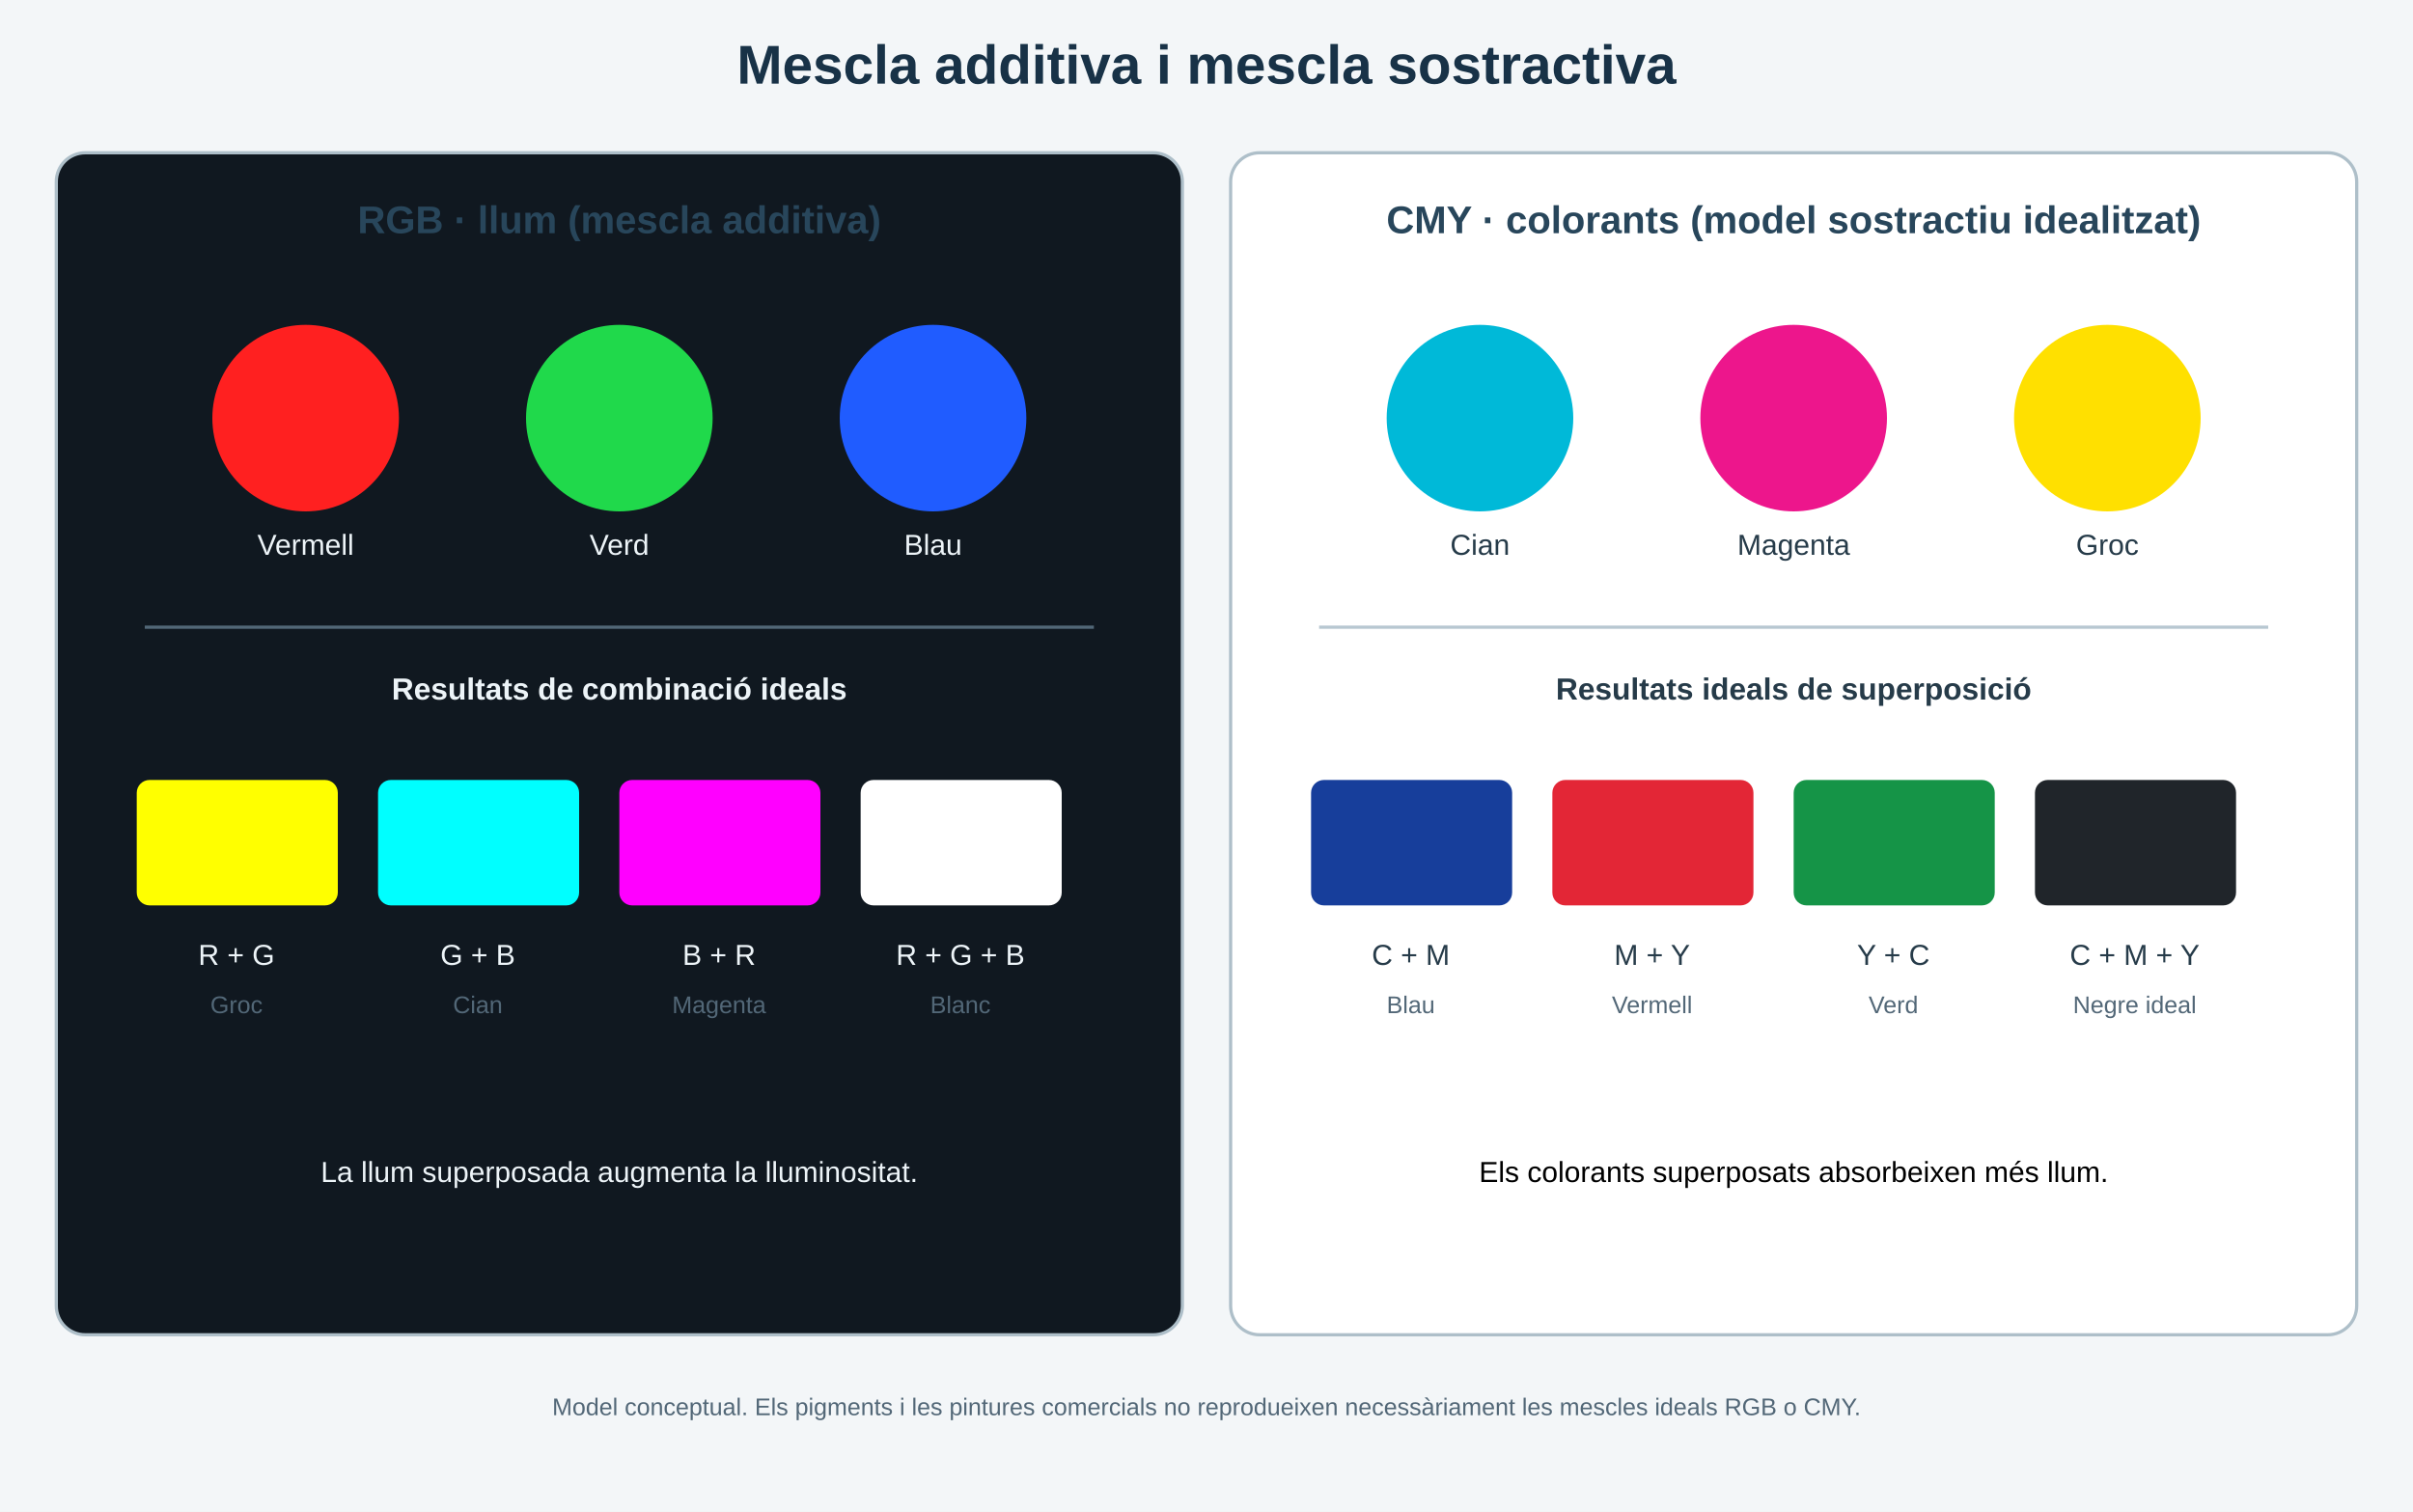
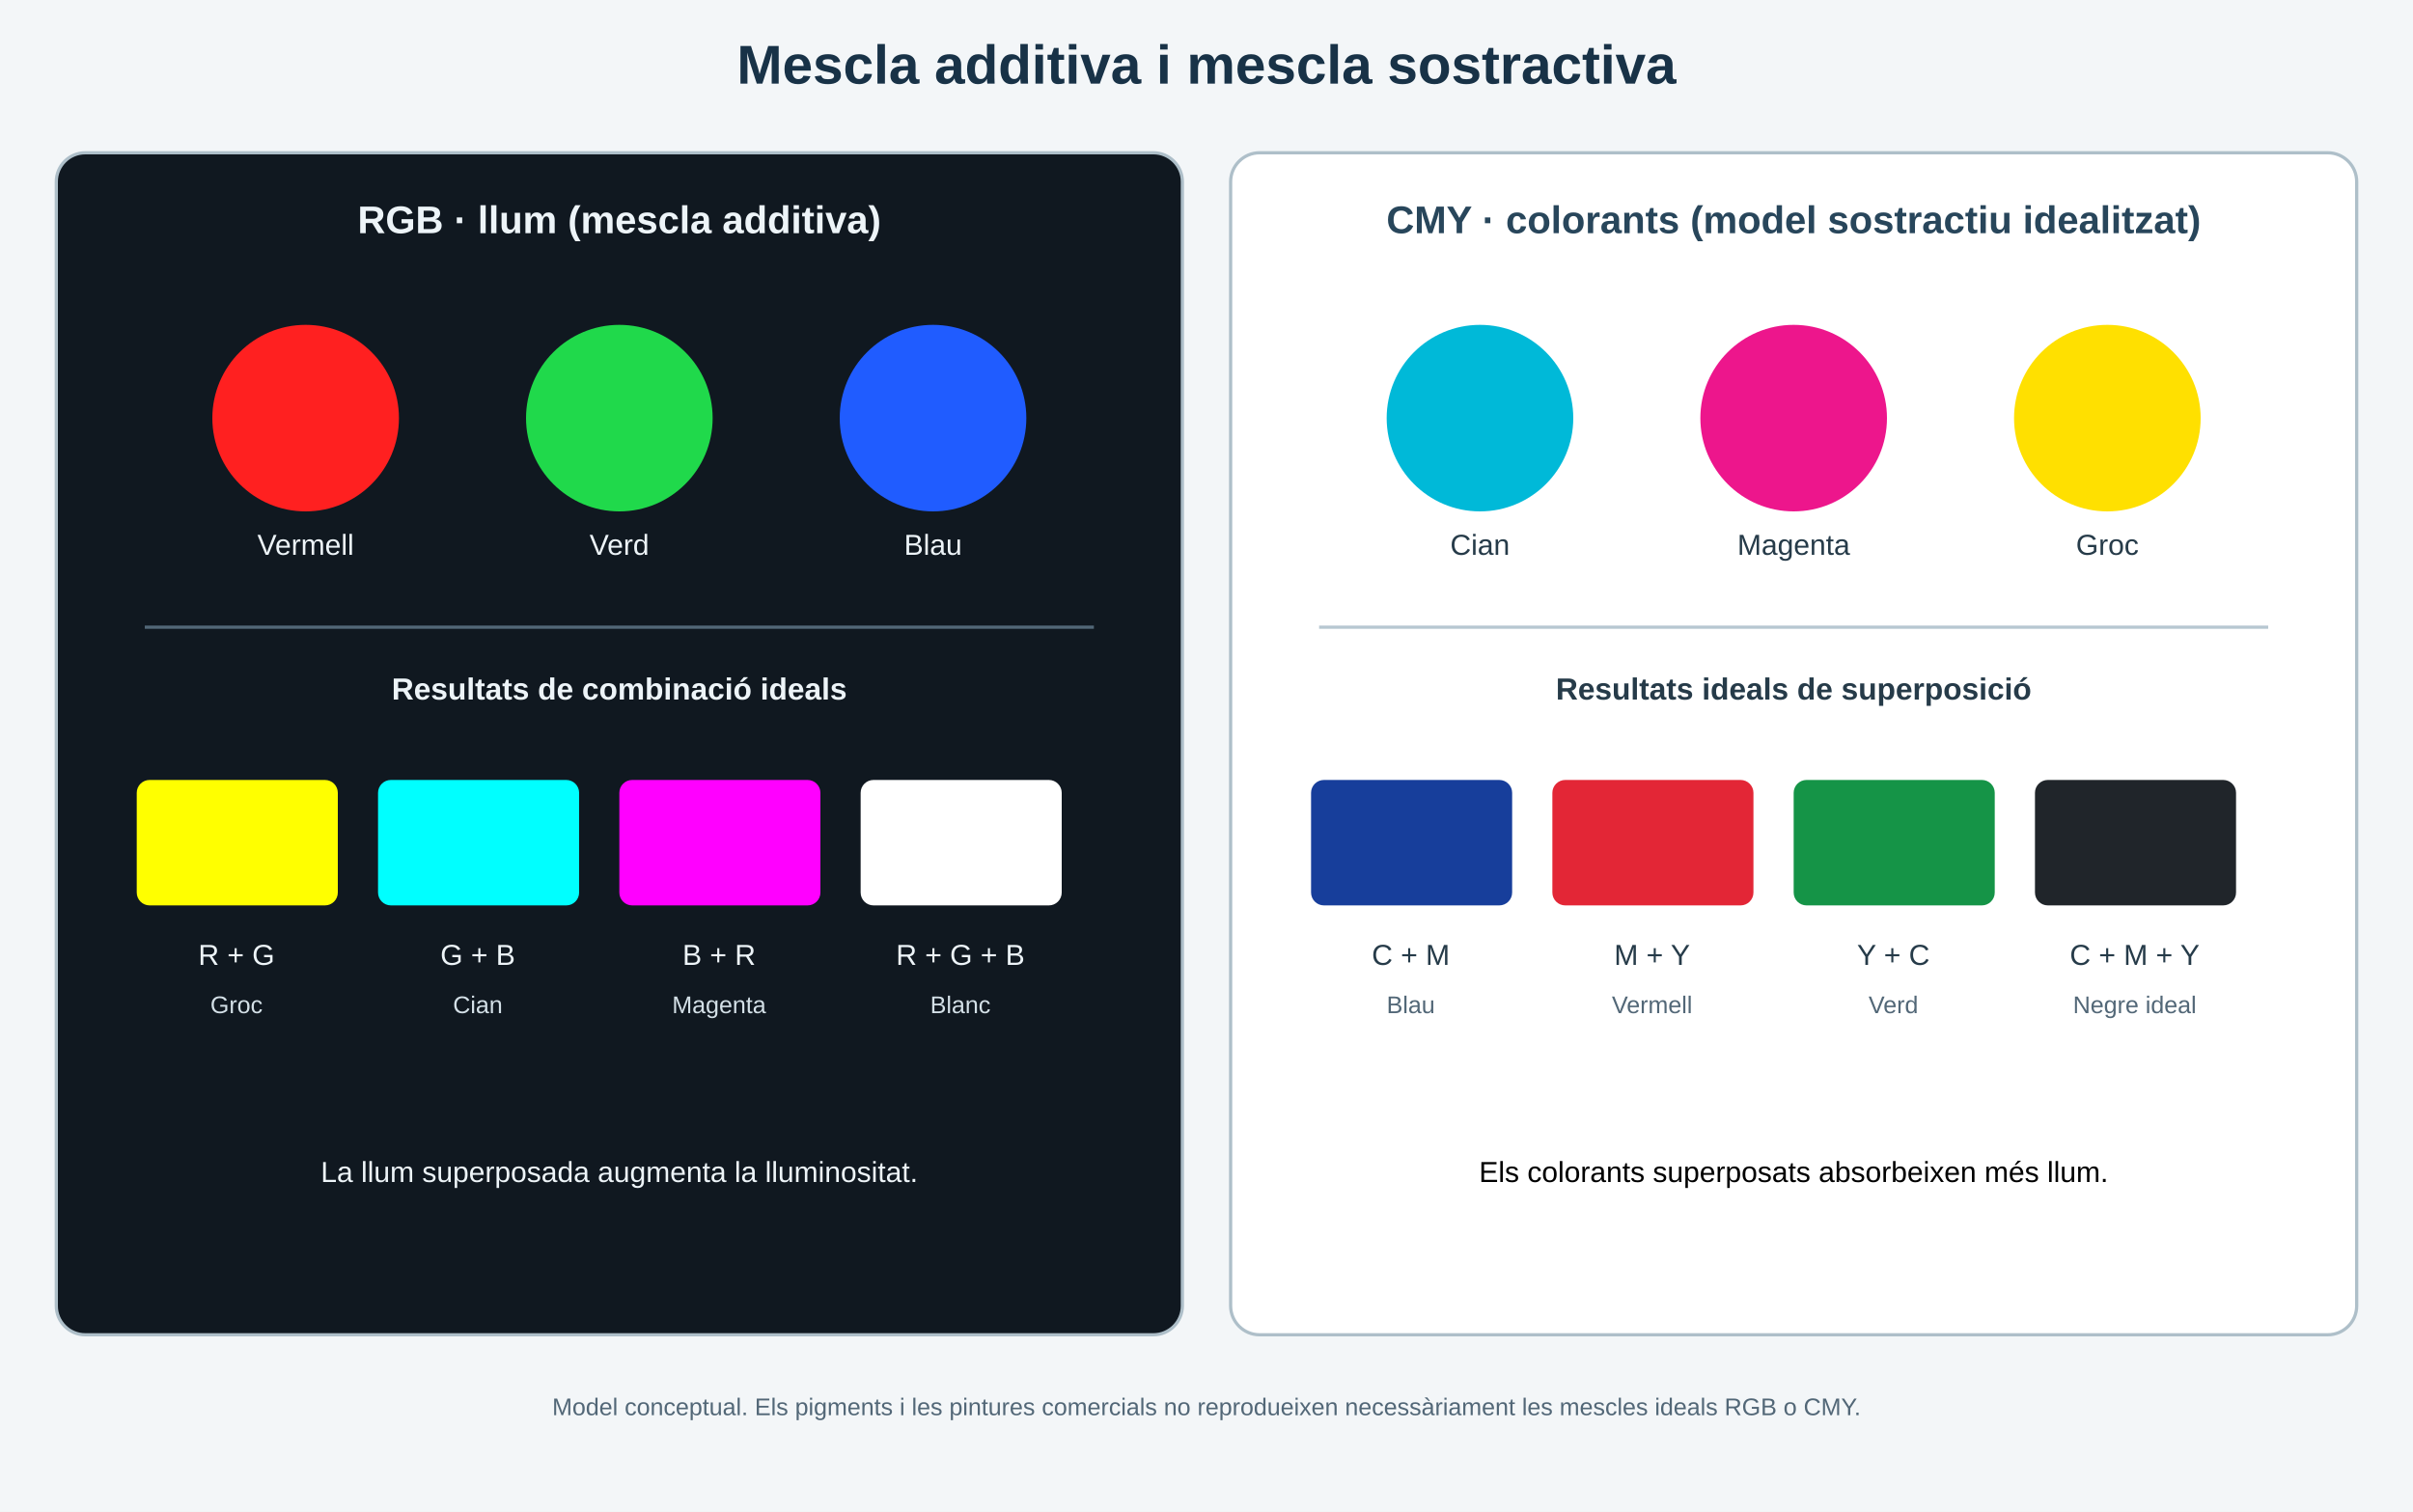
<svg xmlns="http://www.w3.org/2000/svg" width="1500" height="940" viewBox="0 0 1500 940">
  <defs>
    <style>
- .title{font:700 34px Arial,sans-serif;fill:#183247}.sub{font:700 24px Arial,sans-serif;fill:#28465b}.head{font:700 19px Arial,sans-serif}.label{font:18px Arial,sans-serif}.small{font:15px Arial,sans-serif;fill:#526777}
+ .title{font:700 34px Arial,sans-serif;fill:#183247}.sub{font:700 24px Arial,sans-serif;fill:#28465b}.head{font:700 19px Arial,sans-serif}.label{font:18px Arial,sans-serif} .small{font:15px Arial,sans-serif;fill:#526777}.sub.light{fill:#edf4f8}.small.light{fill:#d4e0e7}
</style>
  </defs>
  <rect width="1500" height="940" fill="#f3f6f8" />
  <text x="750" y="52" text-anchor="middle" class="title">Mescla additiva i mescla sostractiva</text>
  <rect x="35" y="95" width="700" height="735" rx="18" fill="#101820" stroke="#aebfc9" stroke-width="2" />
  <rect x="765" y="95" width="700" height="735" rx="18" fill="#fff" stroke="#aebfc9" stroke-width="2" />
-   <text x="385" y="145" text-anchor="middle" class="sub" fill="#edf4f8">RGB · llum (mescla additiva)</text>
+   <text x="385" y="145" text-anchor="middle" class="sub light">RGB · llum (mescla additiva)</text>
  <text x="1115" y="145" text-anchor="middle" class="sub">CMY · colorants (model sostractiu idealitzat)</text>
  <g>
    <circle cx="190" cy="260" r="58" fill="#ff2020" />
    <circle cx="385" cy="260" r="58" fill="#20d94b" />
    <circle cx="580" cy="260" r="58" fill="#205cff" />
    <text x="190" y="345" text-anchor="middle" class="label" fill="#edf4f8">Vermell</text>
    <text x="385" y="345" text-anchor="middle" class="label" fill="#edf4f8">Verd</text>
    <text x="580" y="345" text-anchor="middle" class="label" fill="#edf4f8">Blau</text>
    <path d="M90 390 H680" stroke="#526777" stroke-width="2" />
    <text x="385" y="435" text-anchor="middle" class="head" fill="#edf4f8">Resultats de combinació ideals</text>
    <rect x="85" y="485" width="125" height="78" rx="8" fill="#ffff00" />
    <rect x="235" y="485" width="125" height="78" rx="8" fill="#00ffff" />
    <rect x="385" y="485" width="125" height="78" rx="8" fill="#ff00ff" />
    <rect x="535" y="485" width="125" height="78" rx="8" fill="#ffffff" />
    <g class="label" text-anchor="middle" fill="#edf4f8">
      <text x="147" y="600">R + G</text>
      <text x="297" y="600">G + B</text>
      <text x="447" y="600">B + R</text>
      <text x="597" y="600">R + G + B</text>
    </g>
-     <g class="small" text-anchor="middle" fill="#d4e0e7">
+     <g class="small light" text-anchor="middle">
      <text x="147" y="630">Groc</text>
      <text x="297" y="630">Cian</text>
      <text x="447" y="630">Magenta</text>
      <text x="597" y="630">Blanc</text>
    </g>
    <text x="385" y="735" text-anchor="middle" class="label" fill="#edf4f8">La llum superposada augmenta la lluminositat.</text>
  </g>
  <g>
    <circle cx="920" cy="260" r="58" fill="#00b9d8" />
    <circle cx="1115" cy="260" r="58" fill="#ed168c" />
    <circle cx="1310" cy="260" r="58" fill="#ffe000" />
    <text x="920" y="345" text-anchor="middle" class="label" fill="#263b49">Cian</text>
    <text x="1115" y="345" text-anchor="middle" class="label" fill="#263b49">Magenta</text>
    <text x="1310" y="345" text-anchor="middle" class="label" fill="#263b49">Groc</text>
    <path d="M820 390 H1410" stroke="#b7c7d1" stroke-width="2" />
    <text x="1115" y="435" text-anchor="middle" class="head" fill="#263b49">Resultats ideals de superposició</text>
    <rect x="815" y="485" width="125" height="78" rx="8" fill="#173e9b" />
    <rect x="965" y="485" width="125" height="78" rx="8" fill="#e32636" />
    <rect x="1115" y="485" width="125" height="78" rx="8" fill="#159447" />
    <rect x="1265" y="485" width="125" height="78" rx="8" fill="#20252a" />
    <g class="label" text-anchor="middle" fill="#263b49">
      <text x="877" y="600">C + M</text>
      <text x="1027" y="600">M + Y</text>
      <text x="1177" y="600">Y + C</text>
      <text x="1327" y="600">C + M + Y</text>
    </g>
    <g class="small" text-anchor="middle">
      <text x="877" y="630">Blau</text>
      <text x="1027" y="630">Vermell</text>
      <text x="1177" y="630">Verd</text>
      <text x="1327" y="630">Negre ideal</text>
    </g>
    <text x="1115" y="735" text-anchor="middle" class="label">Els colorants superposats absorbeixen més llum.</text>
  </g>
  <text x="750" y="880" text-anchor="middle" class="small">Model conceptual. Els pigments i les pintures comercials no reprodueixen necessàriament les mescles ideals RGB o CMY.</text>
</svg>
